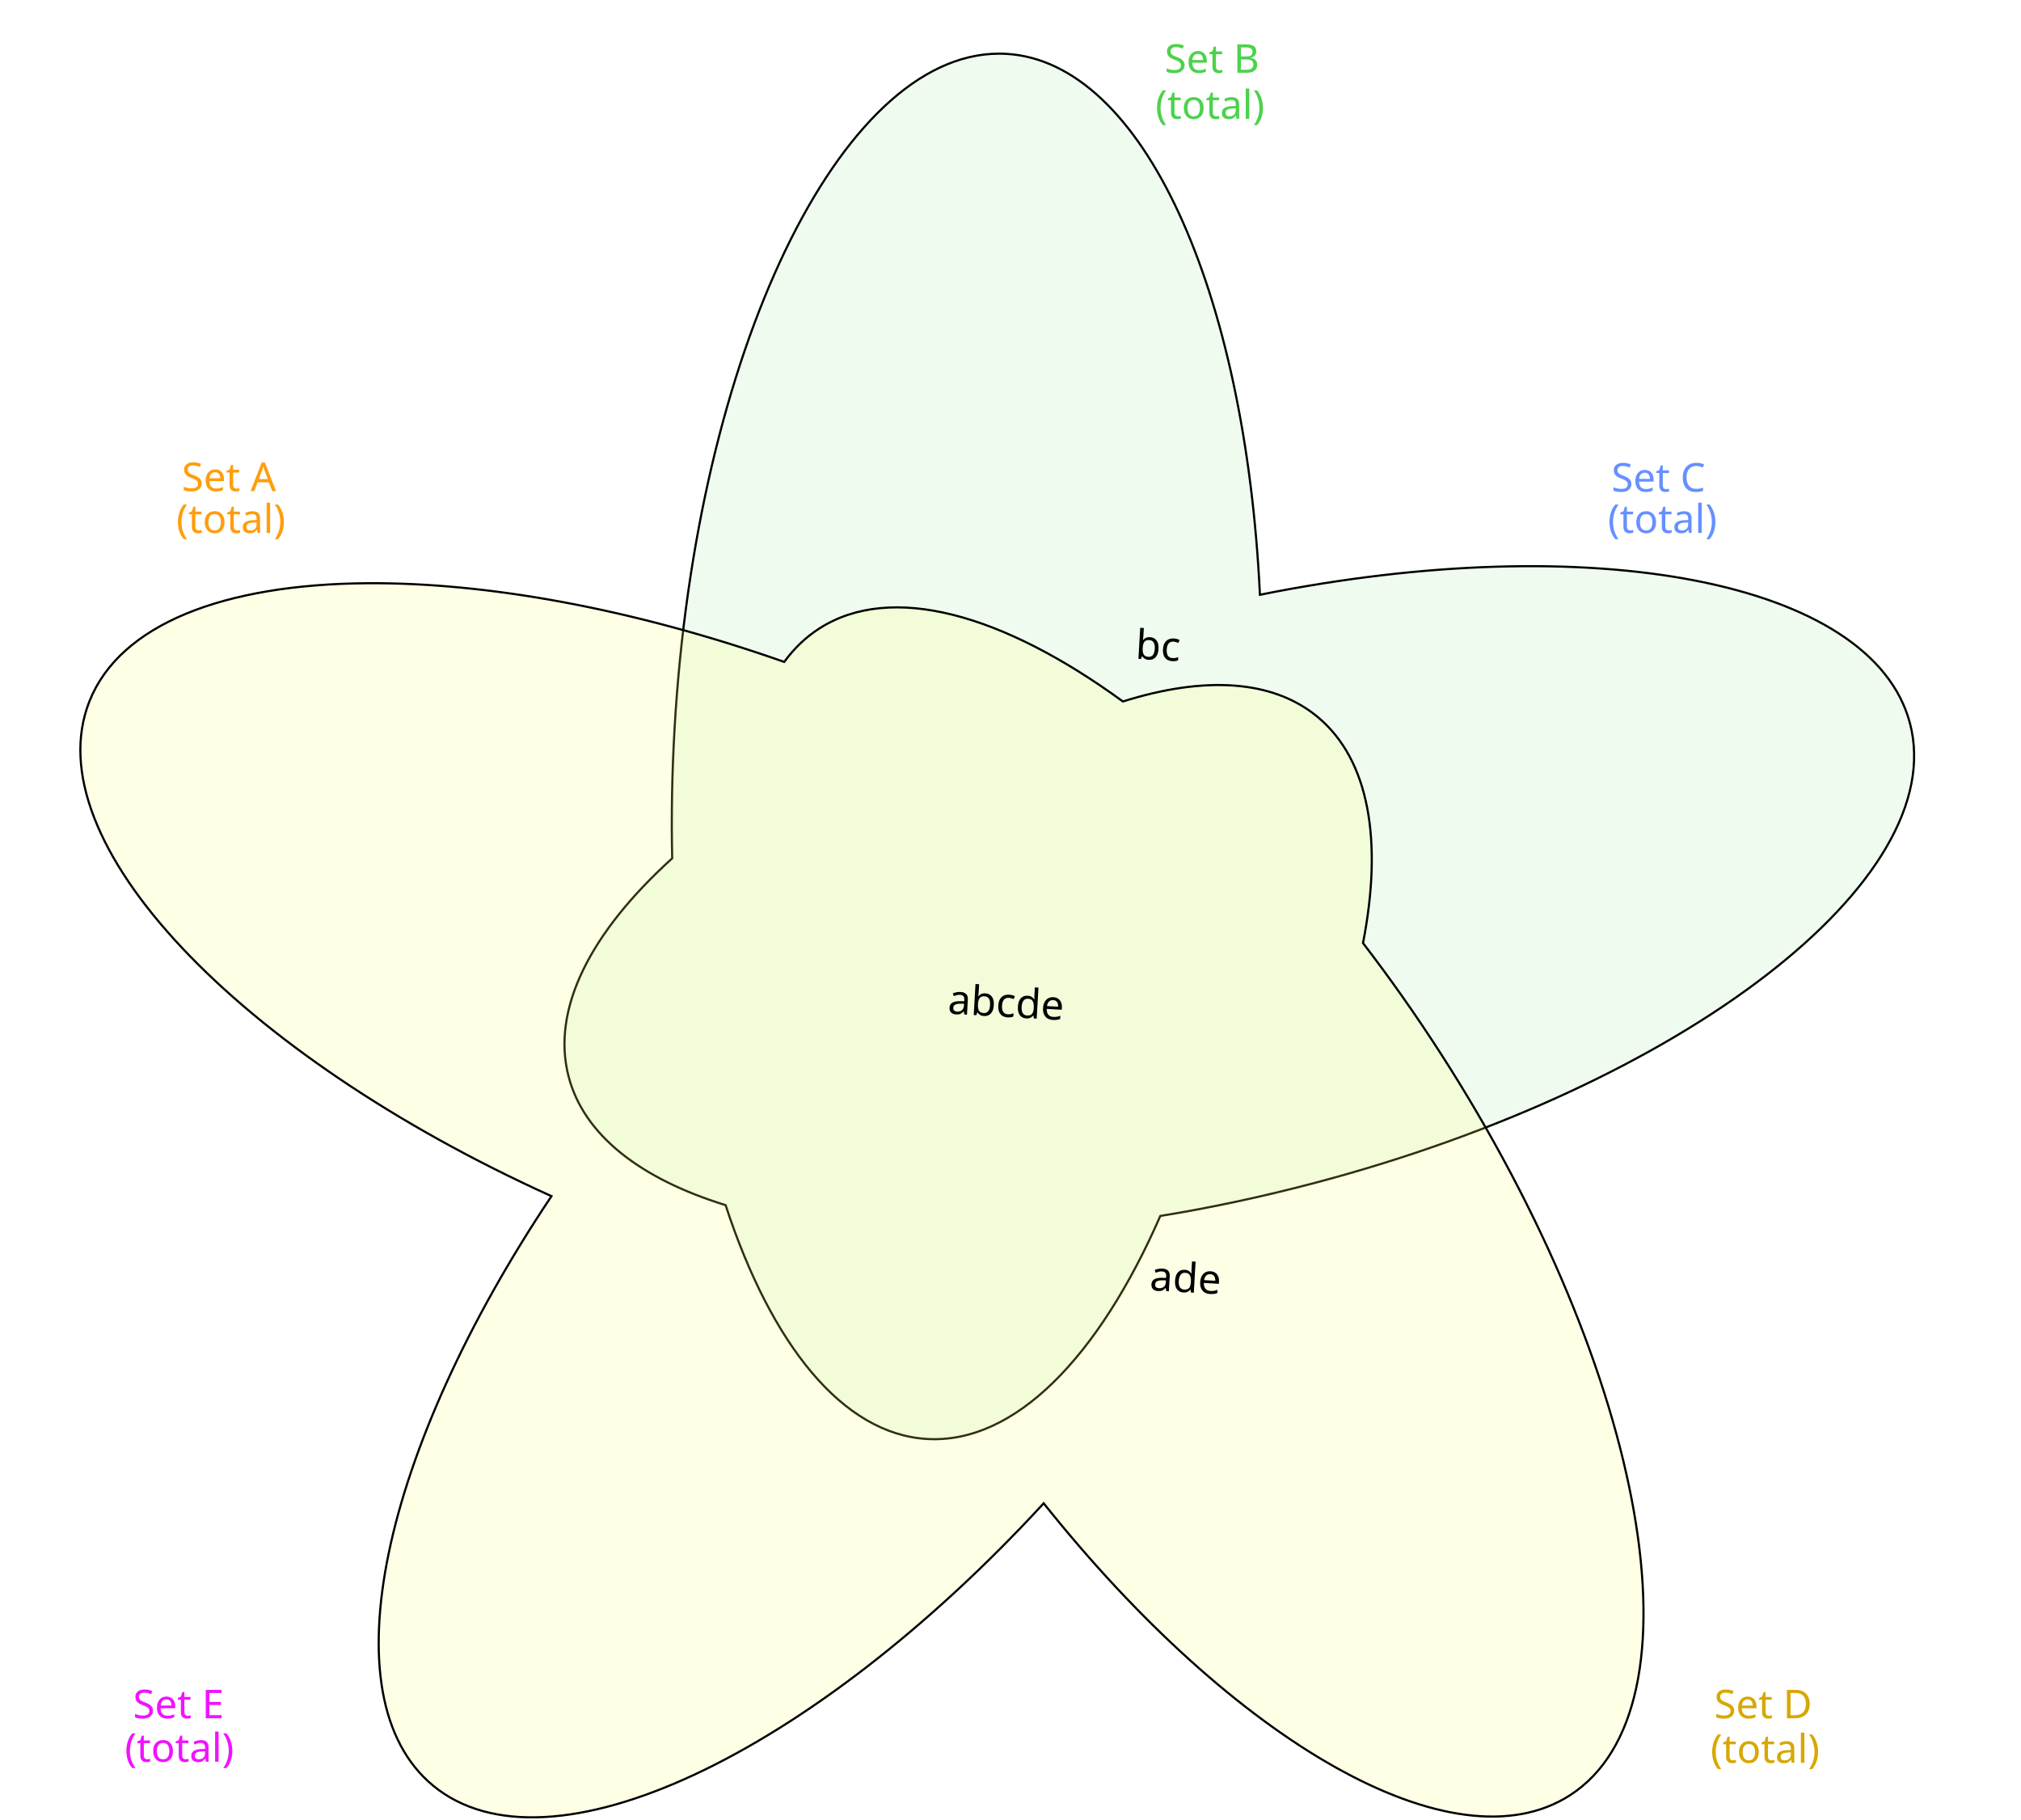
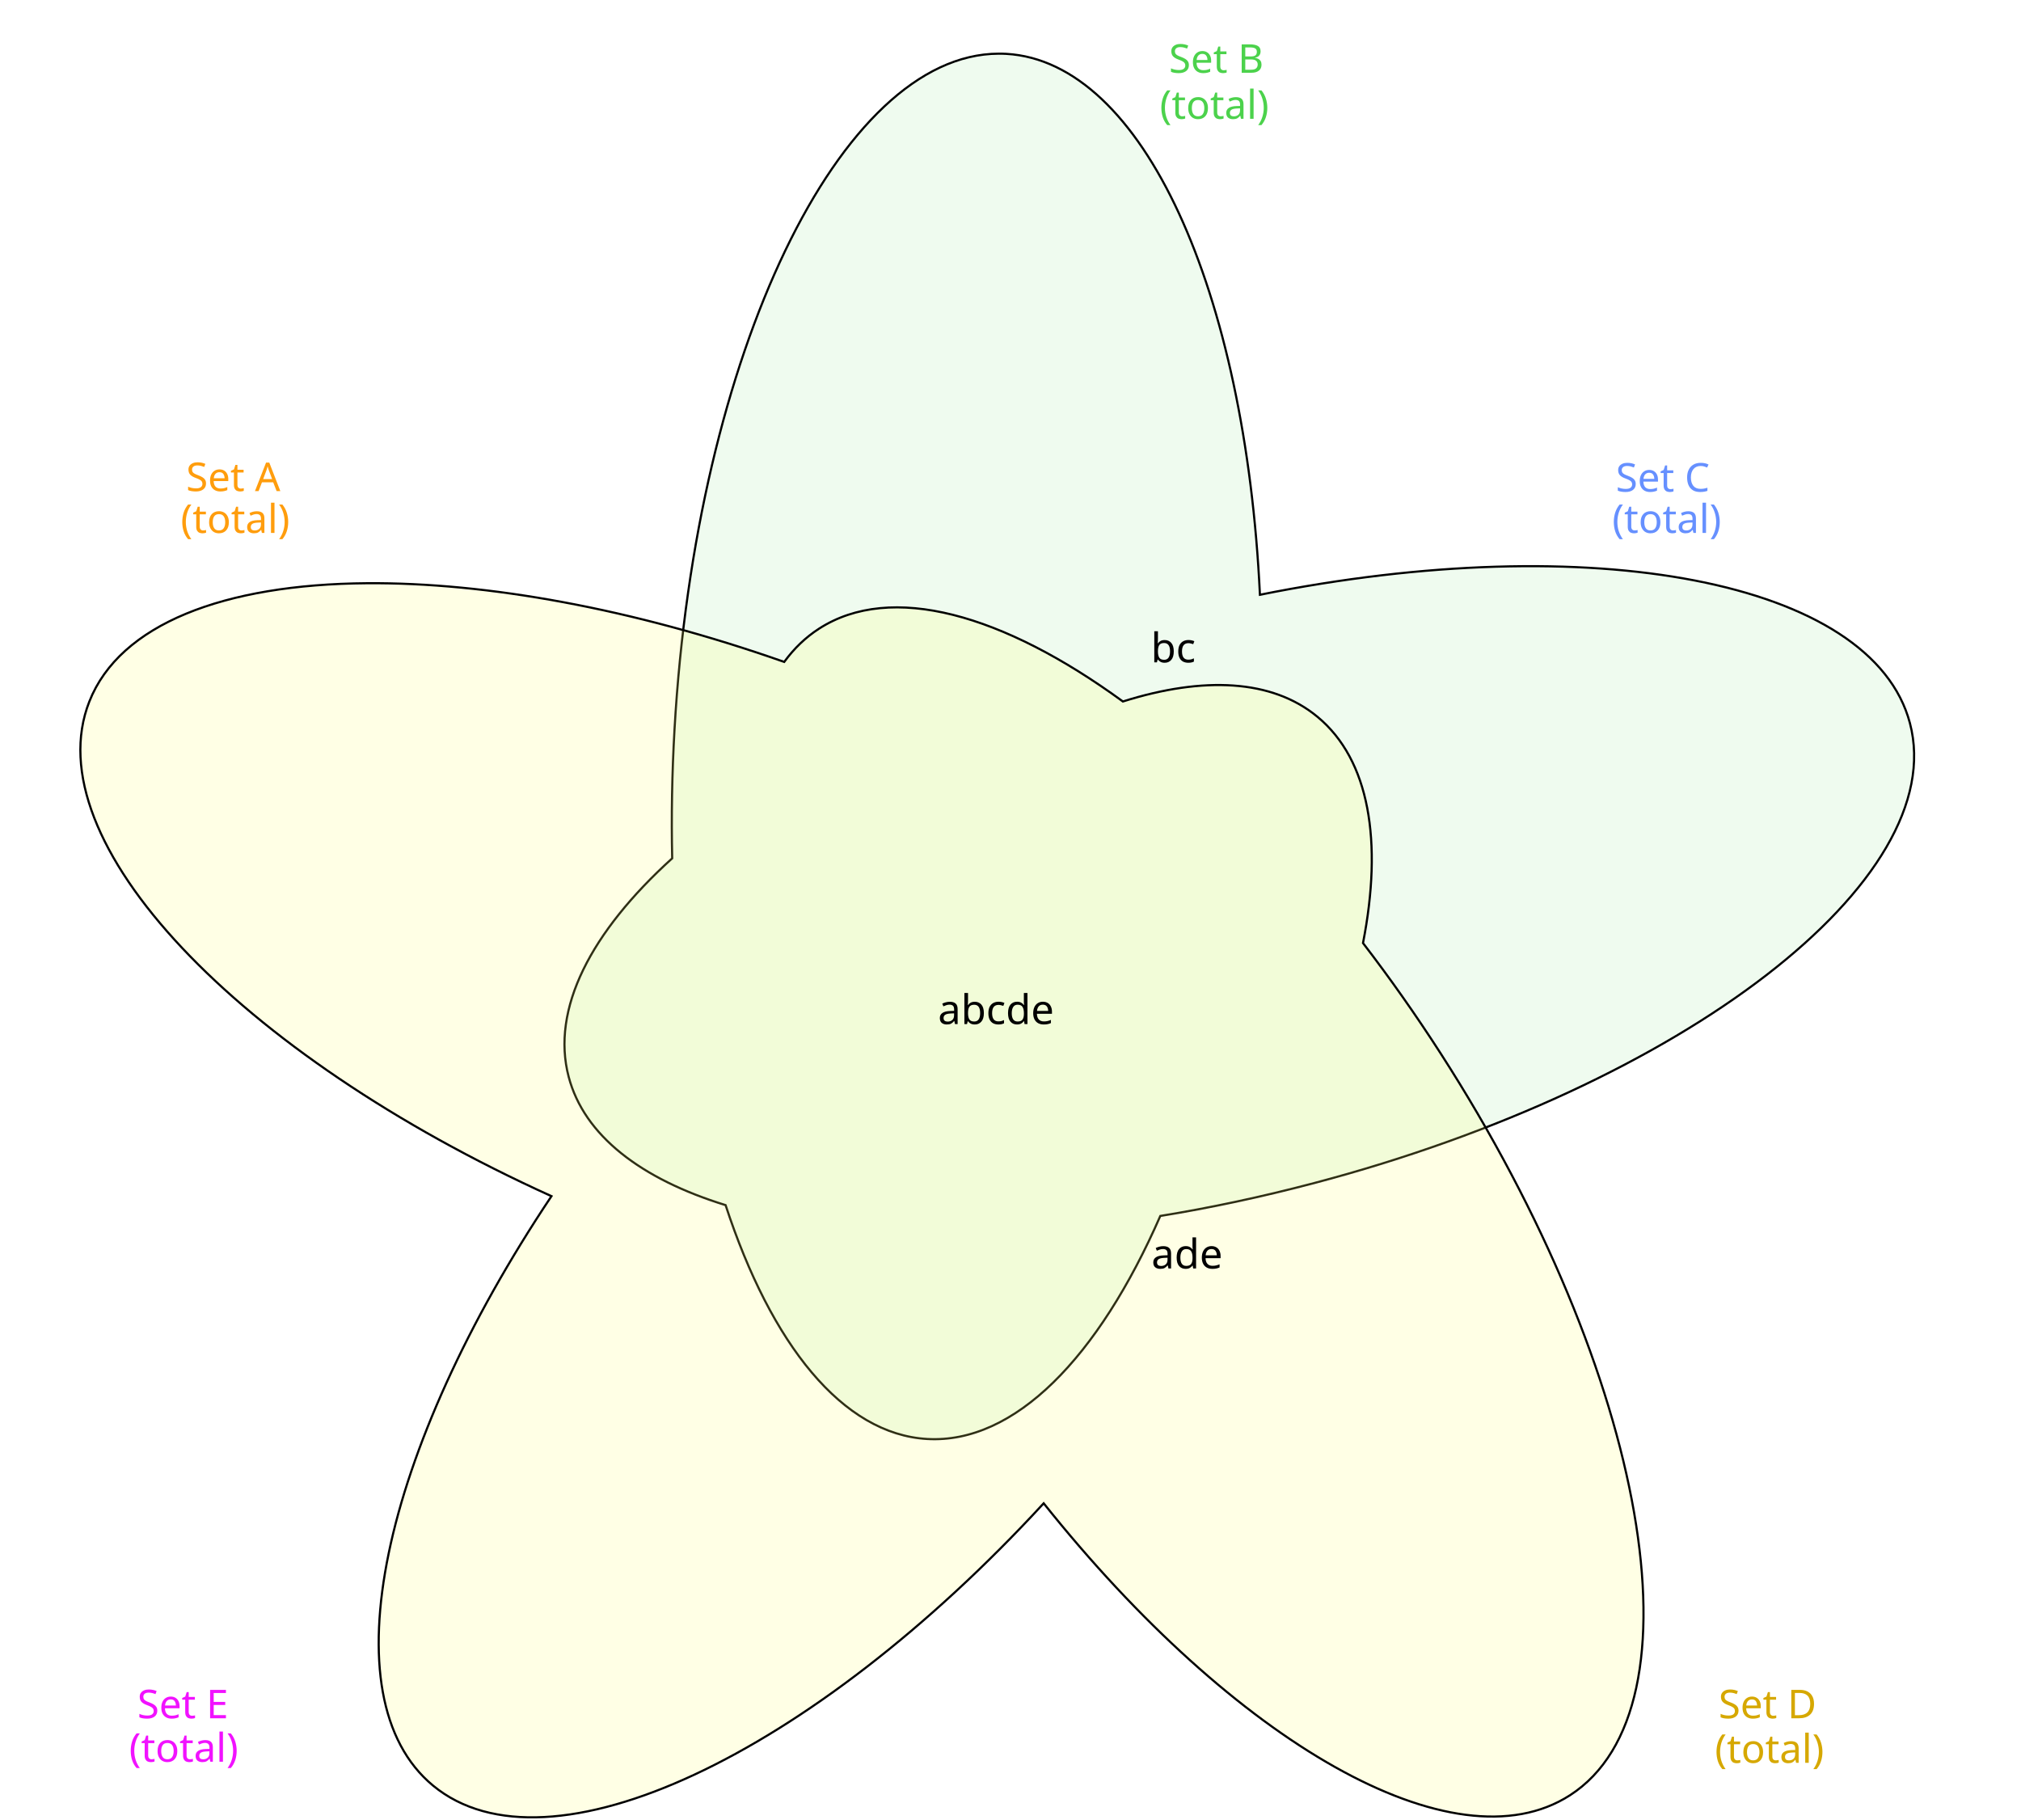
<svg xmlns="http://www.w3.org/2000/svg" xmlns:ns1="http://www.openswatchbook.org/uri/2009/osb" width="712" height="641" id="diagram" version="1.1">
  <defs id="defs4">
    <linearGradient id="linearGradient5351" ns1:paint="solid">
      <stop style="stop-color:#000000;stop-opacity:1;" offset="0" id="stop5353" />
    </linearGradient>
  </defs>
  <g id="layer1" transform="translate(-79.87914,108.5835)">
    <path style="fill:#a8e9a8;fill-opacity:0.184;stroke:#000000;stroke-width:0.756;stroke-linejoin:miter;stroke-miterlimit:4;stroke-opacity:1;stroke-dasharray:none" d="M 351.844 18.906 C 296.013 19.072 245.19 124.407 237.625 257.031 C 236.744 272.476 236.49 287.629 236.812 302.344 C 208.163 328.264 194.046 355.426 200.344 379.312 C 205.804 400.023 225.819 415.308 255.625 424.5 C 271.692 473.578 296.832 505.174 326.656 506.875 C 357.486 508.633 387.009 478.096 408.781 428.312 C 426.399 425.461 444.523 421.597 462.906 416.75 C 593.395 382.345 687.397 309.829 672.875 254.75 C 659.612 204.445 560.388 186.089 443.875 209.5 C 438.776 102.7 402.764 21.722 354.5 18.969 C 353.611 18.918 352.73 18.904 351.844 18.906 z " transform="translate(79.87914,-108.5835)" id="elipseB" />
    <path style="fill:#ffff72;fill-opacity:0.184;stroke:#000000;stroke-width:0.756;stroke-linejoin:miter;stroke-miterlimit:4;stroke-opacity:1;stroke-dasharray:none" d="M 129.312 205.438 C 79 205.808 42.233 219.798 31.469 247.125 C 12.111 296.267 83.665 371.263 194.281 421.344 C 134.467 510.79 115.13 597.976 152.531 628.938 C 193.043 662.473 285.945 618.32 367.688 529.531 C 434.885 613.74 512.234 658.679 553.094 632.375 C 600.989 601.543 580.608 484.563 507.562 371.094 C 498.761 357.422 489.583 344.42 480.188 332.188 C 487.193 296.36 482.485 267.672 464.156 252.5 C 448.165 239.262 424.001 238.153 395.594 247.094 C 353.297 216.229 313.908 205.121 288.562 221.438 C 283.79 224.51 279.713 228.462 276.281 233.156 C 222.695 214.312 171.293 205.129 129.312 205.438 z " transform="translate(79.87914,-108.5835)" id="elipseD" />
-     <text xml:space="preserve" style="font-size:14.422px;font-style:normal;font-variant:normal;font-weight:normal;font-stretch:normal;text-align:start;line-height:125%;letter-spacing:0px;word-spacing:0px;writing-mode:lr-tb;text-anchor:start;fill:#000000;fill-opacity:1;stroke:none;font-family:Sans;-inkscape-font-specification:Sans" x="485.972" y="95.95" id="bc" transform="matrix(0.9983828,0.05684918,-0.05684918,0.9983828,0,0)">
-       <tspan id="tspan5389" x="485.972" y="95.95">bc</tspan>
+     <text id="abcde" x="410.329" y="252.143" style="line-height:0%;font-family:sans-serif;letter-spacing:0px;word-spacing:0px;fill:#000000" xml:space="preserve">
+       <tspan x="410.329" y="252.143" font-family="sans-serif" font-size="14.422px" style="line-height:1.25" id="tspan53">abcde</tspan>
    </text>
-     <text xml:space="preserve" style="font-size:14.422px;font-style:normal;font-variant:normal;font-weight:normal;font-stretch:normal;text-align:start;line-height:125%;letter-spacing:0px;word-spacing:0px;writing-mode:lr-tb;text-anchor:start;fill:#000000;fill-opacity:1;stroke:none;font-family:Sans;-inkscape-font-specification:Sans" x="427.087" y="224.515" id="abcde" transform="matrix(0.9983828,0.05684918,-0.05684918,0.9983828,0,0)">
-       <tspan id="tspan46" x="427.087" y="224.515">abcde</tspan>
+     <text id="ade" x="485.527" y="338.224" style="line-height:0%;letter-spacing:0px;word-spacing:0px;fill:#000000;font-family:sans-serif" xml:space="preserve">
+       <tspan x="485.527" y="338.224" font-size="14.422px" style="font-size:14.422px;line-height:1.25;font-family:sans-serif" id="tspan80">ade</tspan>
    </text>
-     <text xml:space="preserve" style="font-size:14.422px;font-style:normal;font-variant:normal;font-weight:normal;font-stretch:normal;text-align:start;line-height:125%;letter-spacing:0px;word-spacing:0px;writing-mode:lr-tb;text-anchor:start;fill:#000000;fill-opacity:1;stroke:none;font-family:Sans;-inkscape-font-specification:Sans" x="503.637" y="317.748" id="ade" transform="matrix(0.9983828,0.05684918,-0.05684918,0.9983828,0,0)">
-       <tspan id="tspan5461" x="503.637" y="317.748">ade</tspan>
+     <text id="labelE" x="149.633" y="496.666" fill="#f112ff" text-align="center" style="line-height:0%;font-family:sans-serif;letter-spacing:0px;word-spacing:0px;text-anchor:middle" xml:space="preserve">
+       <tspan x="152.094" y="496.666" font-family="sans-serif" font-size="14px" style="line-height:1.25" id="tspan108">     Set E     </tspan>
    </text>
-     <text xml:space="preserve" style="font-size:14px;font-style:normal;font-weight:normal;text-align:center;line-height:125%;letter-spacing:0px;word-spacing:0px;text-anchor:middle;fill:#f112ff;fill-opacity:1;stroke:none;font-family:Sans" x="149.633" y="496.666" id="labelE">
-       <tspan id="tspan3054" x="151.861" y="496.666">     Set E     </tspan>
+     <text id="labelD" x="707.913" y="496.666" fill="#d6a800" text-align="center" style="line-height:0%;font-family:sans-serif;letter-spacing:0px;word-spacing:0px;text-anchor:middle" xml:space="preserve">
+       <tspan x="710.374" y="496.666" font-family="sans-serif" font-size="14px" style="line-height:1.25" id="tspan111">     Set D     </tspan>
    </text>
-     <text xml:space="preserve" style="font-size:14px;font-style:normal;font-weight:normal;text-align:center;line-height:125%;letter-spacing:0px;word-spacing:0px;text-anchor:middle;fill:#d6a800;fill-opacity:1;stroke:none;font-family:Sans" x="707.913" y="496.666" id="labelD">
-       <tspan id="tspan3054-7" x="710.142" y="496.666">     Set D     </tspan>
+     <text id="labelA" x="167.379" y="64.394" fill="#ff9d0d" text-align="center" style="line-height:0%;font-family:sans-serif;letter-spacing:0px;word-spacing:0px;text-anchor:middle" xml:space="preserve">
+       <tspan x="169.84" y="64.394" font-family="sans-serif" font-size="14px" style="line-height:1.25" id="tspan114">     Set A     </tspan>
    </text>
-     <text xml:space="preserve" style="font-size:14px;font-style:normal;font-weight:normal;text-align:center;line-height:125%;letter-spacing:0px;word-spacing:0px;text-anchor:middle;fill:#ff9d0d;fill-opacity:1;stroke:none;font-family:Sans" x="167.379" y="64.394" id="labelA">
-       <tspan id="tspan3054-4" x="169.608" y="64.394">     Set A     </tspan>
+     <text id="labelC" x="669.197" y="64.586" fill="#6690ff" text-align="center" style="line-height:0%;font-family:sans-serif;letter-spacing:0px;word-spacing:0px;text-anchor:middle" xml:space="preserve">
+       <tspan x="671.658" y="64.586" font-family="sans-serif" font-size="14px" style="line-height:1.25" id="tspan117">     Set C    </tspan>
    </text>
-     <text xml:space="preserve" style="font-size:14px;font-style:normal;font-weight:normal;text-align:center;line-height:125%;letter-spacing:0px;word-spacing:0px;text-anchor:middle;fill:#6690ff;fill-opacity:1;stroke:none;font-family:Sans" x="669.197" y="64.586" id="labelC">
-       <tspan id="tspan3054-8" x="671.426" y="64.586">     Set C    </tspan>
+     <text id="labelB" x="513.72" y="-82.959" fill="#4cd24c" text-align="center" style="line-height:0%;font-family:sans-serif;letter-spacing:0px;word-spacing:0px;text-anchor:middle" xml:space="preserve">
+       <tspan x="516.181" y="-82.959" font-family="sans-serif" font-size="14px" style="line-height:1.25" id="tspan120">     Set B     </tspan>
    </text>
-     <text xml:space="preserve" style="font-size:14px;font-style:normal;font-weight:normal;text-align:center;line-height:125%;letter-spacing:0px;word-spacing:0px;text-anchor:middle;fill:#4cd24c;fill-opacity:1;stroke:none;font-family:Sans" x="513.72" y="-82.959" id="labelB">
-       <tspan id="tspan3054-45" x="515.949" y="-82.959">     Set B     </tspan>
+     <text id="totalE" x="151.751" y="511.981" fill="#f112ff" text-align="center" style="line-height:0%;font-family:sans-serif;letter-spacing:0px;word-spacing:0px;text-anchor:middle" xml:space="preserve">
+       <tspan x="154.212" y="511.981" font-family="sans-serif" font-size="14px" style="line-height:1.25" id="tspan123">   (total)    </tspan>
    </text>
-     <text xml:space="preserve" style="font-size:14px;font-style:normal;font-weight:normal;text-align:center;line-height:125%;letter-spacing:0px;word-spacing:0px;text-anchor:middle;fill:#f112ff;fill-opacity:1;stroke:none;font-family:Sans" x="151.751" y="511.981" id="totalE">
-       <tspan id="tspan3054-5" x="153.98" y="511.981">   (total)    </tspan>
+     <text id="totalD" x="708.603" y="512.364" fill="#d6a800" text-align="center" style="line-height:0%;font-family:sans-serif;letter-spacing:0px;word-spacing:0px;text-anchor:middle" xml:space="preserve">
+       <tspan x="711.063" y="512.364" font-family="sans-serif" font-size="14px" style="line-height:1.25" id="tspan126">     (total)     </tspan>
    </text>
-     <text xml:space="preserve" style="font-size:14px;font-style:normal;font-weight:normal;text-align:center;line-height:125%;letter-spacing:0px;word-spacing:0px;text-anchor:middle;fill:#d6a800;fill-opacity:1;stroke:none;font-family:Sans" x="708.603" y="512.364" id="totalD">
-       <tspan id="tspan3054-7-8" x="710.831" y="512.364">     (total)     </tspan>
+     <text id="totalC" x="670.603" y="79.13" fill="#6690ff" text-align="center" style="line-height:0%;font-family:sans-serif;letter-spacing:0px;word-spacing:0px;text-anchor:middle" xml:space="preserve">
+       <tspan x="673.063" y="79.13" font-family="sans-serif" font-size="14px" style="line-height:1.25" id="tspan129">     (total)    </tspan>
    </text>
-     <text xml:space="preserve" style="font-size:14px;font-style:normal;font-weight:normal;text-align:center;line-height:125%;letter-spacing:0px;word-spacing:0px;text-anchor:middle;fill:#6690ff;fill-opacity:1;stroke:none;font-family:Sans" x="670.603" y="79.13" id="totalC">
-       <tspan id="tspan3054-8-7" x="672.831" y="79.13">     (total)    </tspan>
+     <text id="totalB" x="513.028" y="-66.743" fill="#4cd24c" text-align="center" style="line-height:0%;font-family:sans-serif;letter-spacing:0px;word-spacing:0px;text-anchor:middle" xml:space="preserve">
+       <tspan x="515.489" y="-66.743" font-family="sans-serif" font-size="14px" style="line-height:1.25" id="tspan132">     (total)     </tspan>
    </text>
-     <text xml:space="preserve" style="font-size:14px;font-style:normal;font-weight:normal;text-align:center;line-height:125%;letter-spacing:0px;word-spacing:0px;text-anchor:middle;fill:#4cd24c;fill-opacity:1;stroke:none;font-family:Sans" x="513.028" y="-66.743" id="totalB">
-       <tspan id="tspan3054-45-2" x="515.257" y="-66.743">     (total)     </tspan>
+     <text id="totalA" x="168.092" y="79.13" fill="#ff9d0d" text-align="center" style="line-height:0%;font-family:sans-serif;letter-spacing:0px;word-spacing:0px;text-anchor:middle" xml:space="preserve">
+       <tspan x="170.553" y="79.13" font-family="sans-serif" font-size="14px" style="line-height:1.25" id="tspan135">     (total)     </tspan>
    </text>
-     <text xml:space="preserve" style="font-size:14px;font-style:normal;font-weight:normal;text-align:center;line-height:125%;letter-spacing:0px;word-spacing:0px;text-anchor:middle;fill:#ff9d0d;fill-opacity:1;stroke:none;font-family:Sans" x="168.092" y="79.13" id="totalA">
-       <tspan id="tspan3054-4-8" x="170.32" y="79.13">     (total)     </tspan>
+     <text id="bc" x="485.32" y="124.728" style="line-height:0%;letter-spacing:0px;word-spacing:0px;fill:#000000;font-family:sans-serif" xml:space="preserve">
+       <tspan x="485.32" y="124.728" font-size="14.422px" style="font-size:14.422px;line-height:1.25;font-family:sans-serif" id="tspan47-3">bc</tspan>
    </text>
  </g>
</svg>
